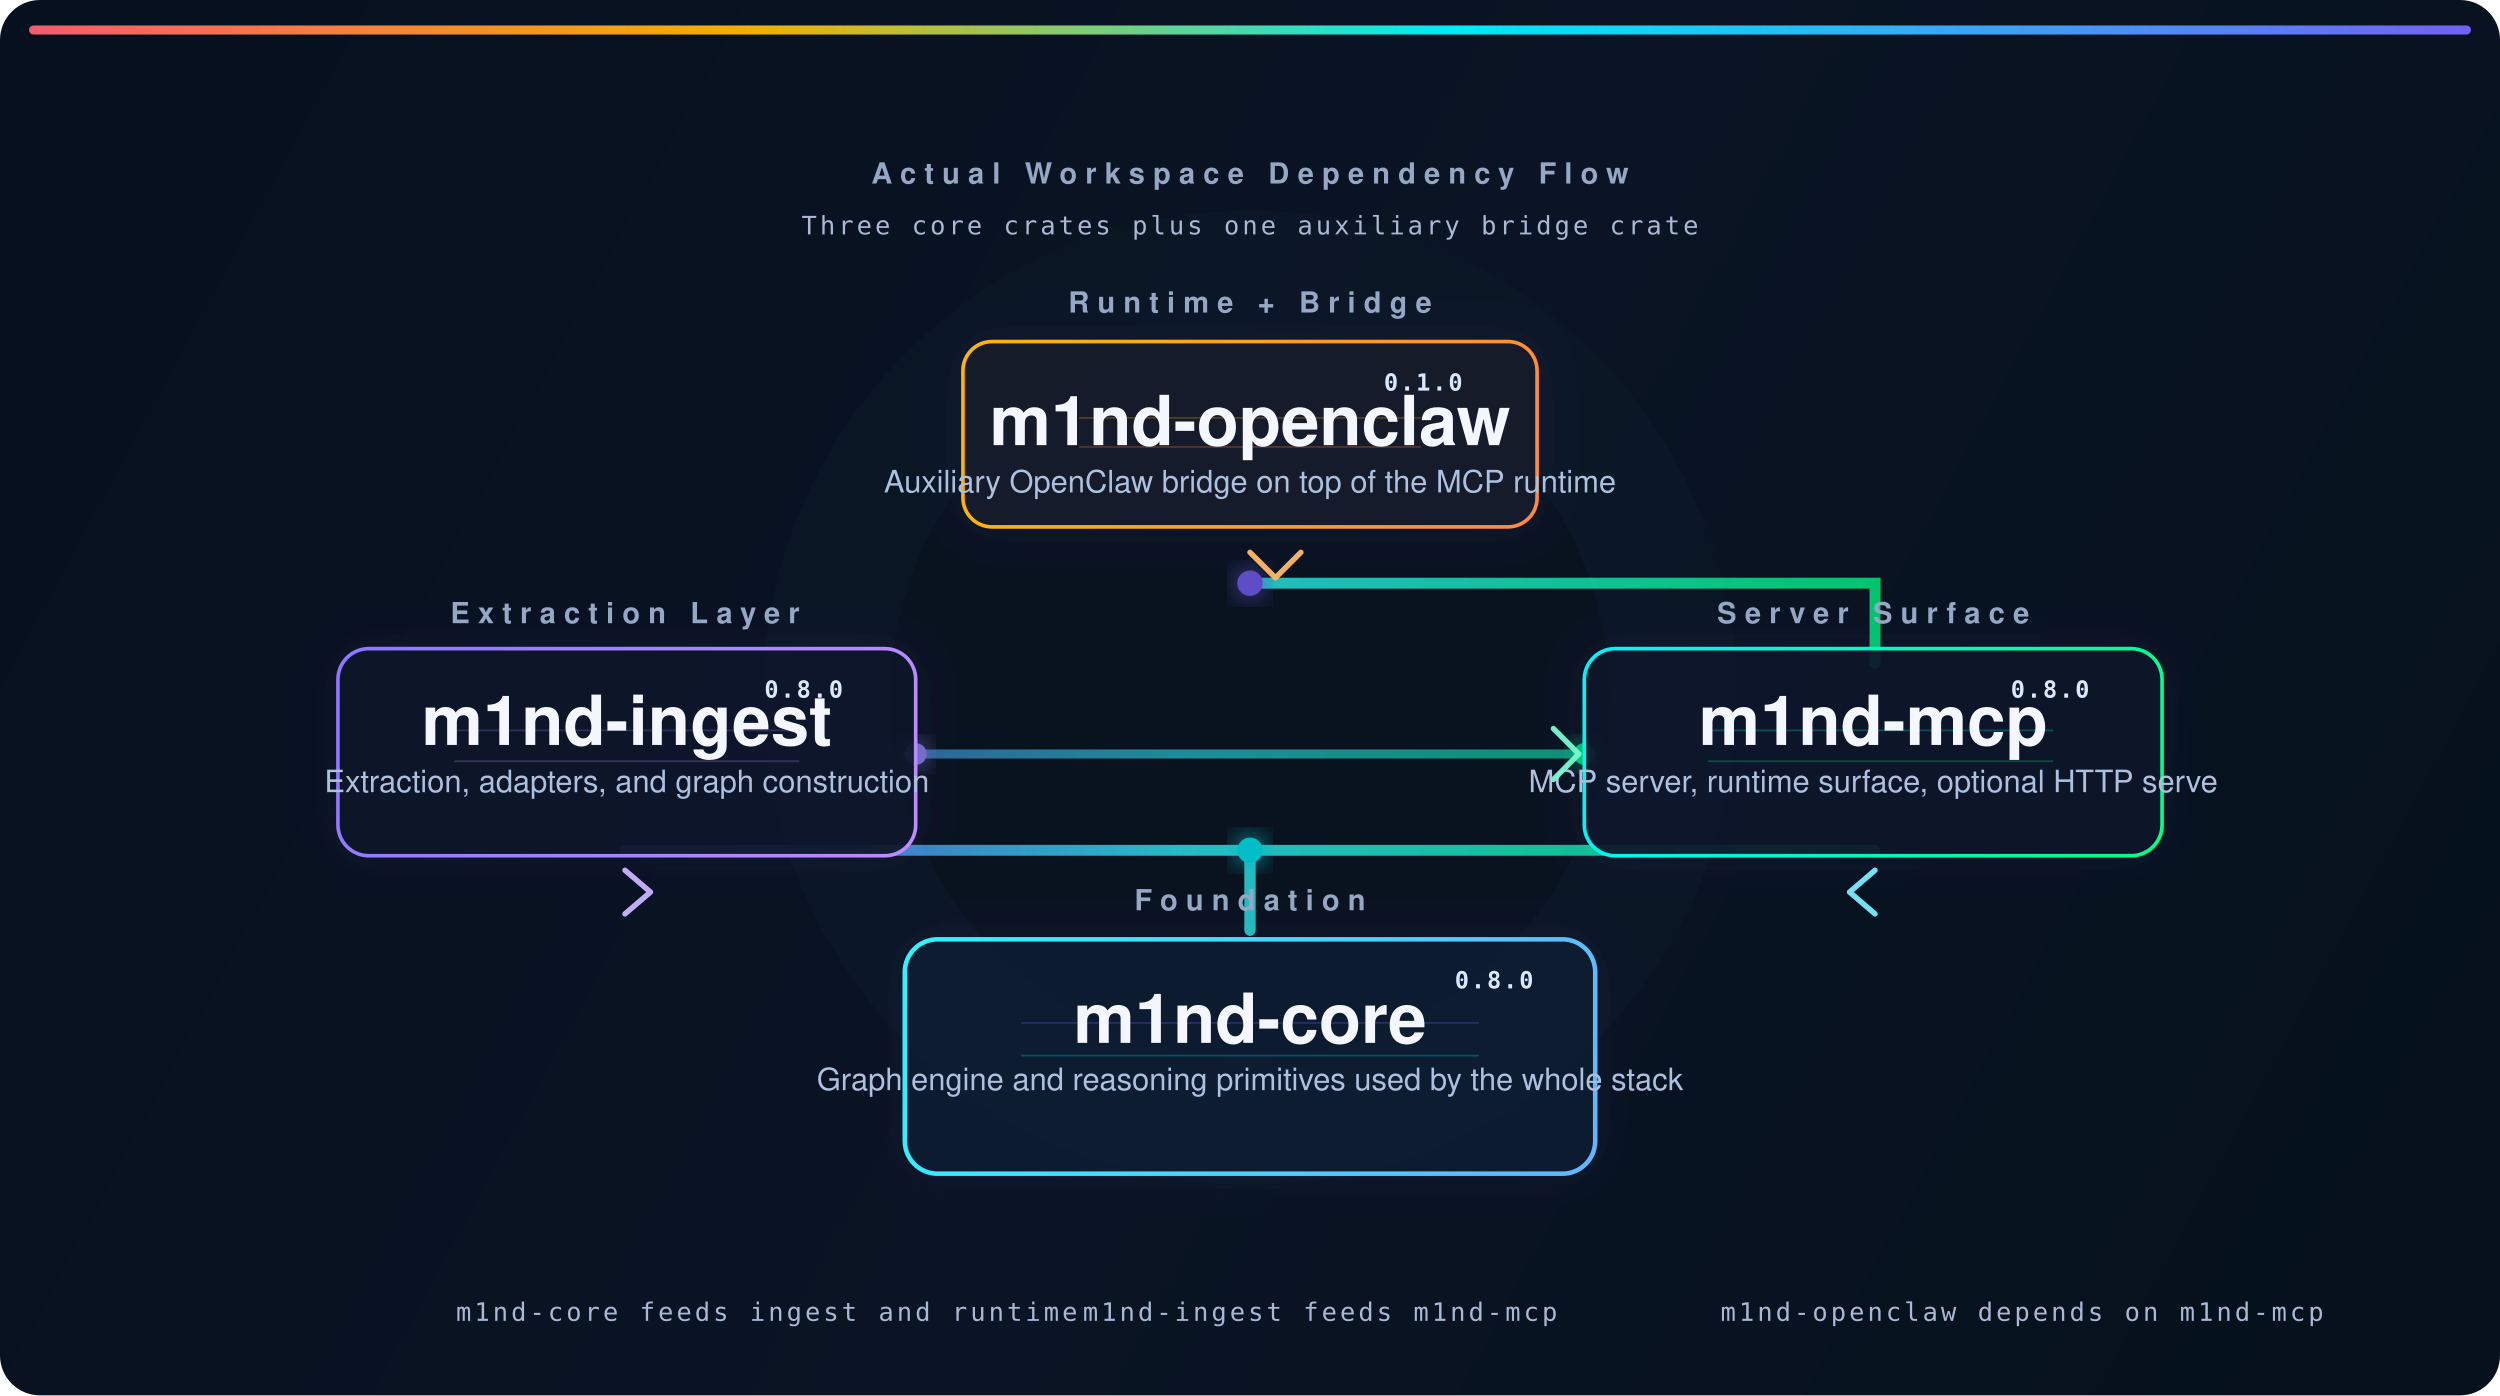
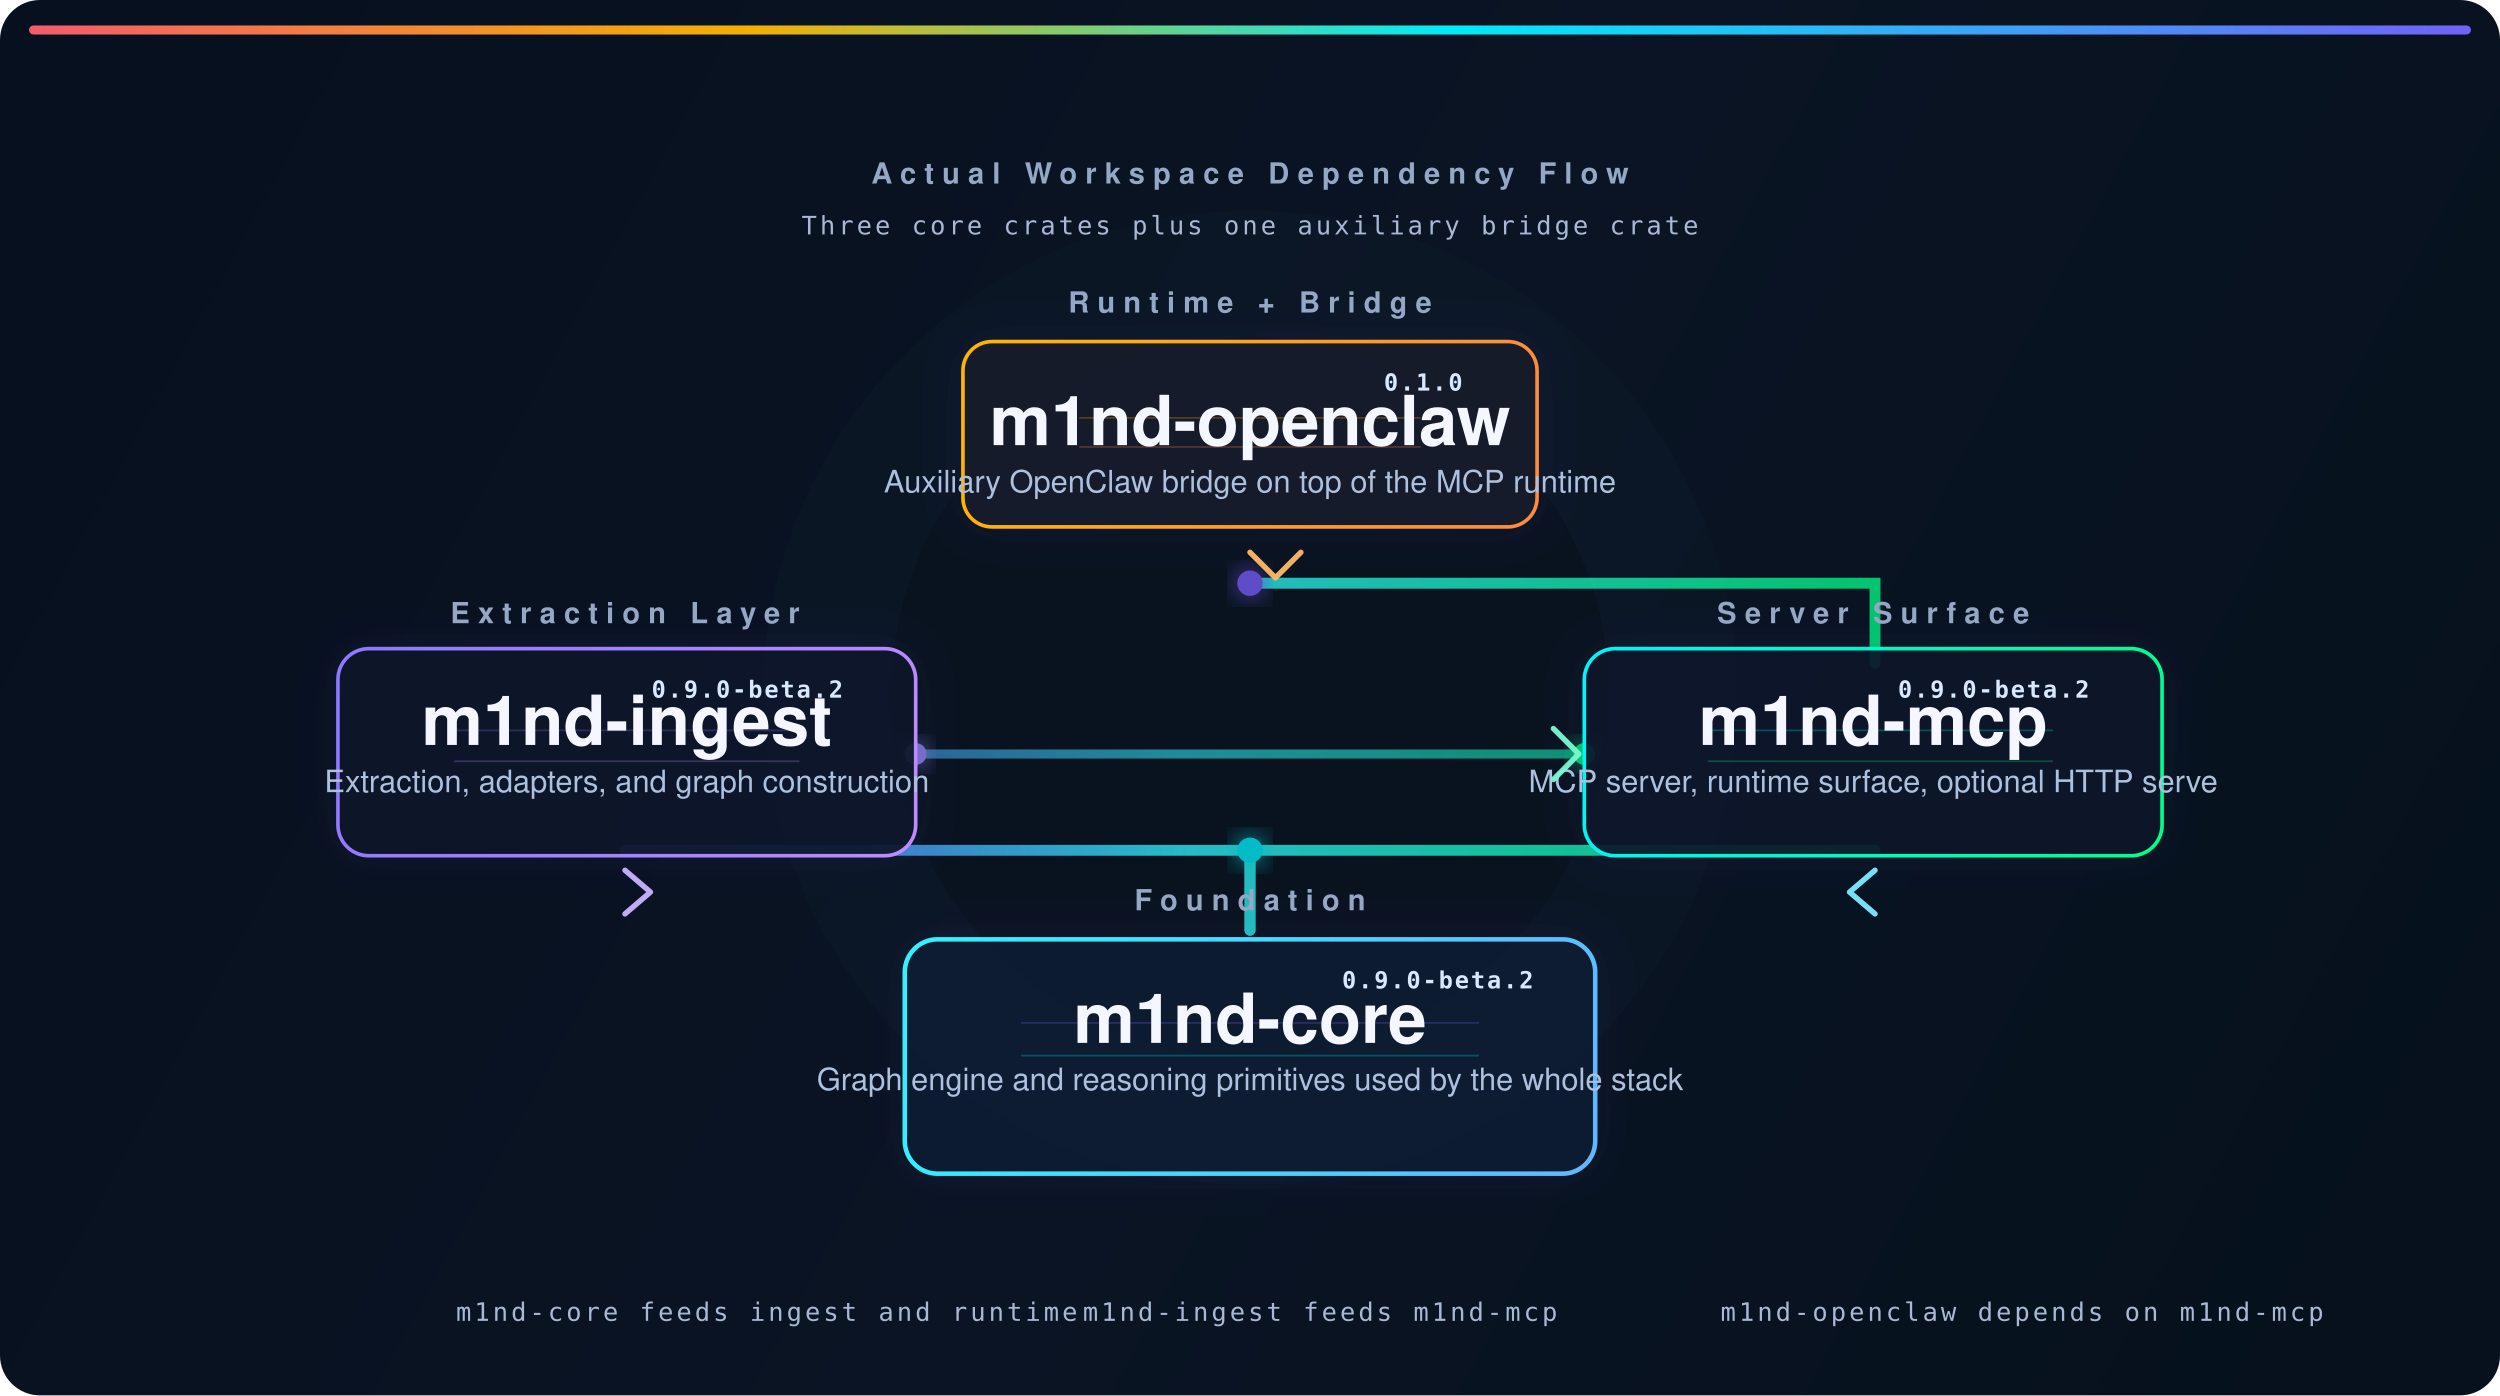
<svg xmlns="http://www.w3.org/2000/svg" width="2752" height="1536" viewBox="0 0 2752 1536" fill="none">
  <defs>
    <linearGradient id="bg" x1="144" y1="108" x2="2612" y2="1438" gradientUnits="userSpaceOnUse">
      <stop stop-color="#07101E" />
      <stop offset="0.52" stop-color="#0A1424" />
      <stop offset="1" stop-color="#06111D" />
    </linearGradient>
    <linearGradient id="beam" x1="0" y1="0" x2="2752" y2="0" gradientUnits="userSpaceOnUse">
      <stop stop-color="#FF5C76" />
      <stop offset="0.3" stop-color="#FFB700" />
      <stop offset="0.58" stop-color="#00F5FF" />
      <stop offset="1" stop-color="#7B61FF" />
    </linearGradient>
    <linearGradient id="coreStroke" x1="996" y1="1042" x2="1756" y2="1292" gradientUnits="userSpaceOnUse">
      <stop stop-color="#30F3FF" />
      <stop offset="1" stop-color="#60B7FF" />
    </linearGradient>
    <linearGradient id="ingestStroke" x1="372" y1="714" x2="1008" y2="930" gradientUnits="userSpaceOnUse">
      <stop stop-color="#8D78FF" />
      <stop offset="1" stop-color="#BE8BFF" />
    </linearGradient>
    <linearGradient id="mcpStroke" x1="1744" y1="714" x2="2380" y2="930" gradientUnits="userSpaceOnUse">
      <stop stop-color="#00F5FF" />
      <stop offset="1" stop-color="#00FF88" />
    </linearGradient>
    <linearGradient id="bridgeStroke" x1="1060" y1="376" x2="1692" y2="560" gradientUnits="userSpaceOnUse">
      <stop stop-color="#FFB700" />
      <stop offset="1" stop-color="#FF8A3D" />
    </linearGradient>
    <linearGradient id="lineFoundation" x1="688" y1="1046" x2="2064" y2="1046" gradientUnits="userSpaceOnUse">
      <stop stop-color="#6A63FF" />
      <stop offset="0.45" stop-color="#30F3FF" />
      <stop offset="1" stop-color="#00FF88" />
    </linearGradient>
    <filter id="softGlow" x="-40%" y="-40%" width="180%" height="180%">
      <feGaussianBlur stdDeviation="14" result="blur" />
      <feMerge>
        <feMergeNode in="blur" />
        <feMergeNode in="SourceGraphic" />
      </feMerge>
    </filter>
    <filter id="panelGlow" x="-15%" y="-25%" width="130%" height="160%">
      <feDropShadow dx="0" dy="0" stdDeviation="18" flood-color="#39EEFF" flood-opacity="0.12" />
      <feDropShadow dx="0" dy="0" stdDeviation="24" flood-color="#7B61FF" flood-opacity="0.08" />
    </filter>
    <style>
      .eyebrow {
        font-family: Helvetica, Arial, sans-serif;
        font-size: 32px;
        font-weight: 600;
        letter-spacing: 0.28em;
        fill: #95A7C4;
      }
      .node-title {
        font-family: Helvetica, Arial, sans-serif;
        font-size: 76px;
        font-weight: 700;
        fill: #F4F7FF;
      }
      .node-subtitle {
        font-family: Helvetica, Arial, sans-serif;
        font-size: 34px;
        font-weight: 400;
        fill: #ADC0DE;
      }
      .version-tag {
        font-family: Menlo, monospace;
        font-size: 26px;
        font-weight: 600;
        letter-spacing: 0.08em;
        fill: #D9E8FF;
      }
      .micro {
        font-family: Menlo, monospace;
        font-size: 28px;
        font-weight: 500;
        letter-spacing: 0.12em;
        fill: #A9B8D3;
      }
    </style>
  </defs>
  <rect width="2752" height="1536" rx="44" fill="url(#bg)" />
  <rect x="32" y="28" width="2688" height="10" rx="5" fill="url(#beam)" opacity="0.95" />
  <circle cx="1376" cy="768" r="536" fill="#0E1829" opacity="0.52" />
  <circle cx="1376" cy="768" r="396" fill="#08111D" opacity="0.66" />
  <g opacity="0.75">
    <path d="M1376 1024V936H688" stroke="url(#lineFoundation)" stroke-width="12" stroke-linecap="round" />
    <path d="M1376 1024V936H2064" stroke="url(#lineFoundation)" stroke-width="12" stroke-linecap="round" />
    <path d="M2064 730V642H1376" stroke="url(#lineFoundation)" stroke-width="12" stroke-linecap="round" />
    <path d="M1008 830H1744" stroke="url(#lineFoundation)" stroke-width="10" stroke-linecap="round" opacity="0.72" />
    <circle cx="1376" cy="936" r="14" fill="#00F5FF" filter="url(#softGlow)" />
    <circle cx="1376" cy="642" r="14" fill="#7B61FF" filter="url(#softGlow)" />
    <circle cx="1008" cy="830" r="12" fill="#9D8AFF" filter="url(#softGlow)" />
    <circle cx="1744" cy="830" r="12" fill="#00FF88" filter="url(#softGlow)" />
  </g>
  <g filter="url(#panelGlow)">
    <rect x="996" y="1034" width="760" height="258" rx="36" fill="#0D1B2B" fill-opacity="0.92" stroke="url(#coreStroke)" stroke-width="5" />
    <rect x="372" y="714" width="636" height="228" rx="34" fill="#0D1828" fill-opacity="0.92" stroke="url(#ingestStroke)" stroke-width="4" />
    <rect x="1744" y="714" width="636" height="228" rx="34" fill="#0D1828" fill-opacity="0.92" stroke="url(#mcpStroke)" stroke-width="4" />
    <rect x="1060" y="376" width="632" height="204" rx="32" fill="#131B28" fill-opacity="0.94" stroke="url(#bridgeStroke)" stroke-width="4" />
  </g>
  <g opacity="0.24">
    <path d="M1124 1126H1628" stroke="#7B61FF" stroke-width="2" />
    <path d="M1124 1162H1628" stroke="#00F5FF" stroke-width="2" />
    <path d="M500 804H880" stroke="#8D78FF" stroke-width="2" />
    <path d="M500 838H880" stroke="#BE8BFF" stroke-width="2" />
    <path d="M1880 804H2260" stroke="#00F5FF" stroke-width="2" />
    <path d="M1880 838H2260" stroke="#00FF88" stroke-width="2" />
    <path d="M1188 460H1564" stroke="#FFB700" stroke-width="2" />
    <path d="M1188 492H1564" stroke="#FF8A3D" stroke-width="2" />
  </g>
  <text x="1376" y="202" text-anchor="middle" class="eyebrow">Actual Workspace Dependency Flow</text>
  <text x="1376" y="258" text-anchor="middle" class="micro">Three core crates plus one auxiliary bridge crate</text>
  <text x="1376" y="344" text-anchor="middle" class="eyebrow" fill="#FFCC72">Runtime + Bridge</text>
  <text x="688" y="686" text-anchor="middle" class="eyebrow" fill="#C3A8FF">Extraction Layer</text>
  <text x="2062" y="686" text-anchor="middle" class="eyebrow" fill="#7AF8D0">Server Surface</text>
  <text x="1376" y="1002" text-anchor="middle" class="eyebrow" fill="#7CEBFF">Foundation</text>
  <g>
    <text x="1376" y="490" text-anchor="middle" class="node-title">m1nd-openclaw</text>
    <text x="1376" y="542" text-anchor="middle" class="node-subtitle">Auxiliary OpenClaw bridge on top of the MCP runtime</text>
    <text x="1610" y="430" text-anchor="end" class="version-tag">0.1.0</text>
  </g>
  <g>
    <text x="690" y="820" text-anchor="middle" class="node-title">m1nd-ingest</text>
    <text x="690" y="872" text-anchor="middle" class="node-subtitle">Extraction, adapters, and graph construction</text>
-     <text x="928" y="768" text-anchor="end" class="version-tag">0.8.0</text>
+     <text x="928" y="768" text-anchor="end" class="version-tag">0.9.0-beta.2</text>
  </g>
  <g>
    <text x="2062" y="820" text-anchor="middle" class="node-title">m1nd-mcp</text>
    <text x="2062" y="872" text-anchor="middle" class="node-subtitle">MCP server, runtime surface, optional HTTP serve</text>
-     <text x="2300" y="768" text-anchor="end" class="version-tag">0.8.0</text>
+     <text x="2300" y="768" text-anchor="end" class="version-tag">0.9.0-beta.2</text>
  </g>
  <g>
    <text x="1376" y="1148" text-anchor="middle" class="node-title">m1nd-core</text>
    <text x="1376" y="1200" text-anchor="middle" class="node-subtitle">Graph engine and reasoning primitives used by the whole stack</text>
-     <text x="1688" y="1088" text-anchor="end" class="version-tag">0.8.0</text>
+     <text x="1688" y="1088" text-anchor="end" class="version-tag">0.9.0-beta.2</text>
  </g>
  <g opacity="0.95">
    <path d="M688 958L716 982L688 1006" stroke="#C9B2FF" stroke-width="6" stroke-linecap="round" stroke-linejoin="round" />
    <path d="M2064 958L2036 982L2064 1006" stroke="#7CEBFF" stroke-width="6" stroke-linecap="round" stroke-linejoin="round" />
    <path d="M1376 608L1404 636L1432 608" stroke="#FFB965" stroke-width="6" stroke-linecap="round" stroke-linejoin="round" />
    <path d="M1710 802L1738 830L1710 858" stroke="#7AF8D0" stroke-width="6" stroke-linecap="round" stroke-linejoin="round" />
  </g>
  <text x="502" y="1454" class="micro">m1nd-core feeds ingest and runtime</text>
  <text x="1192" y="1454" class="micro">m1nd-ingest feeds m1nd-mcp</text>
  <text x="1894" y="1454" class="micro">m1nd-openclaw depends on m1nd-mcp</text>
</svg>
